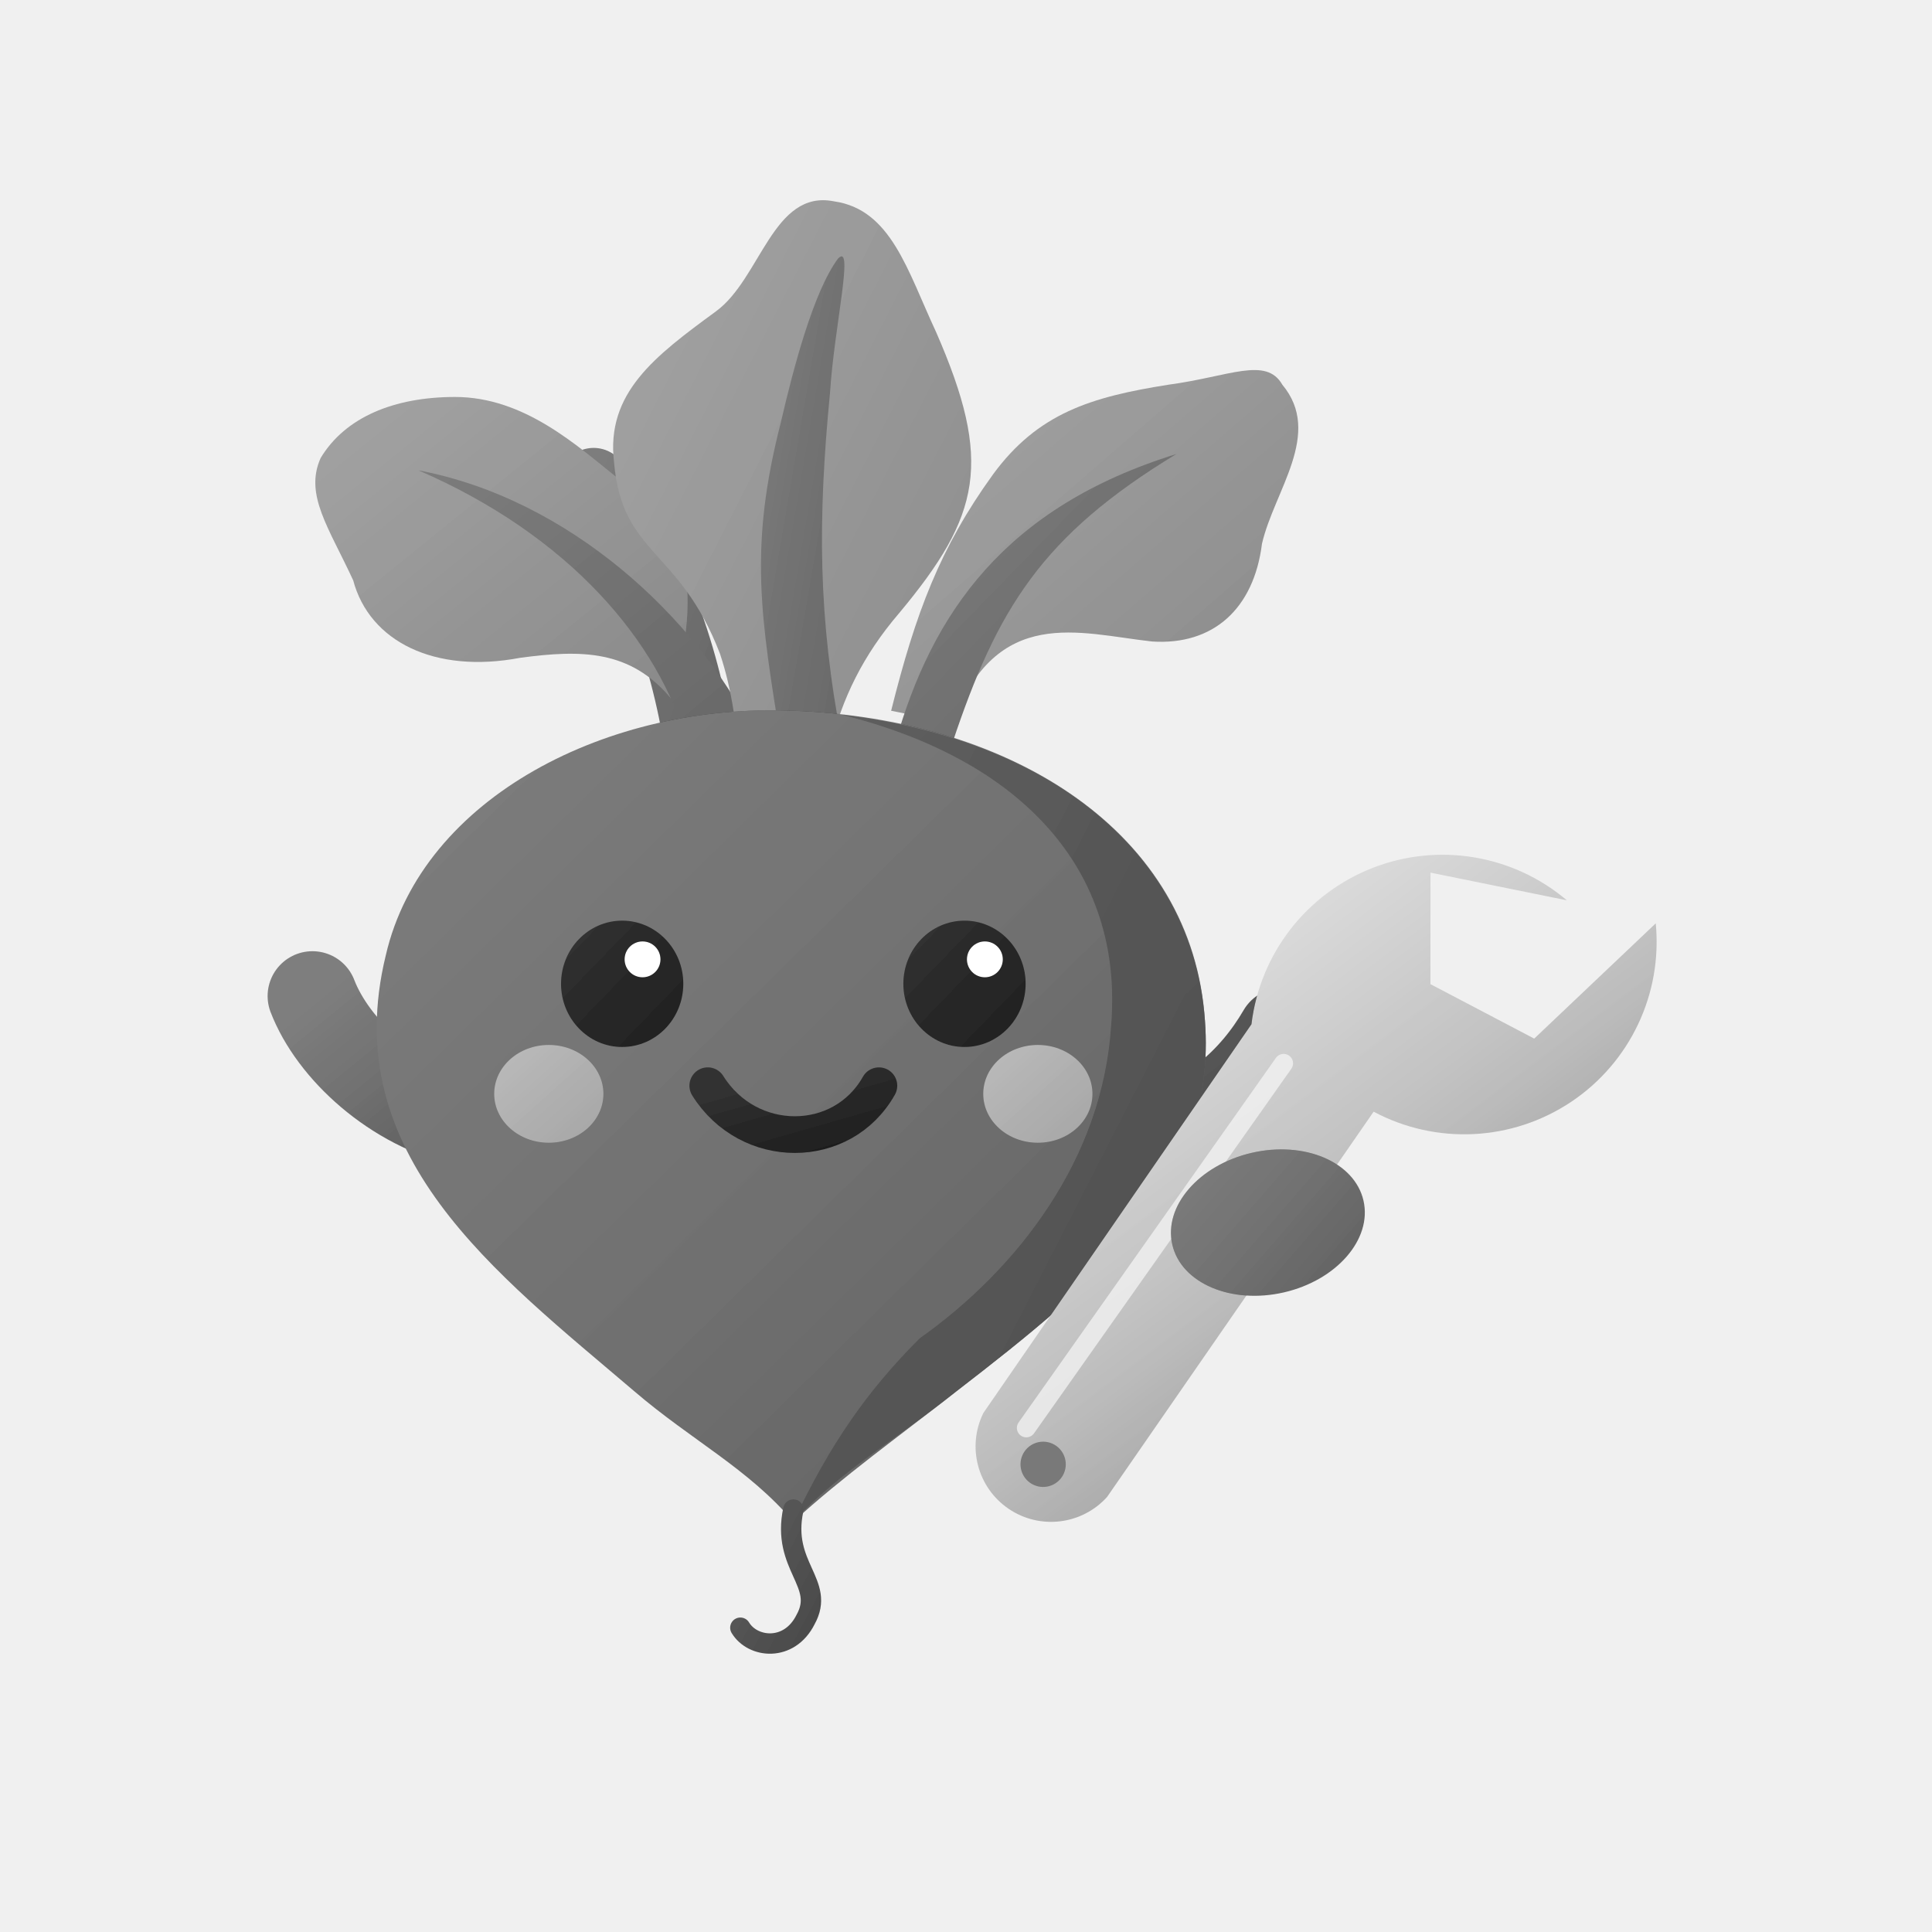
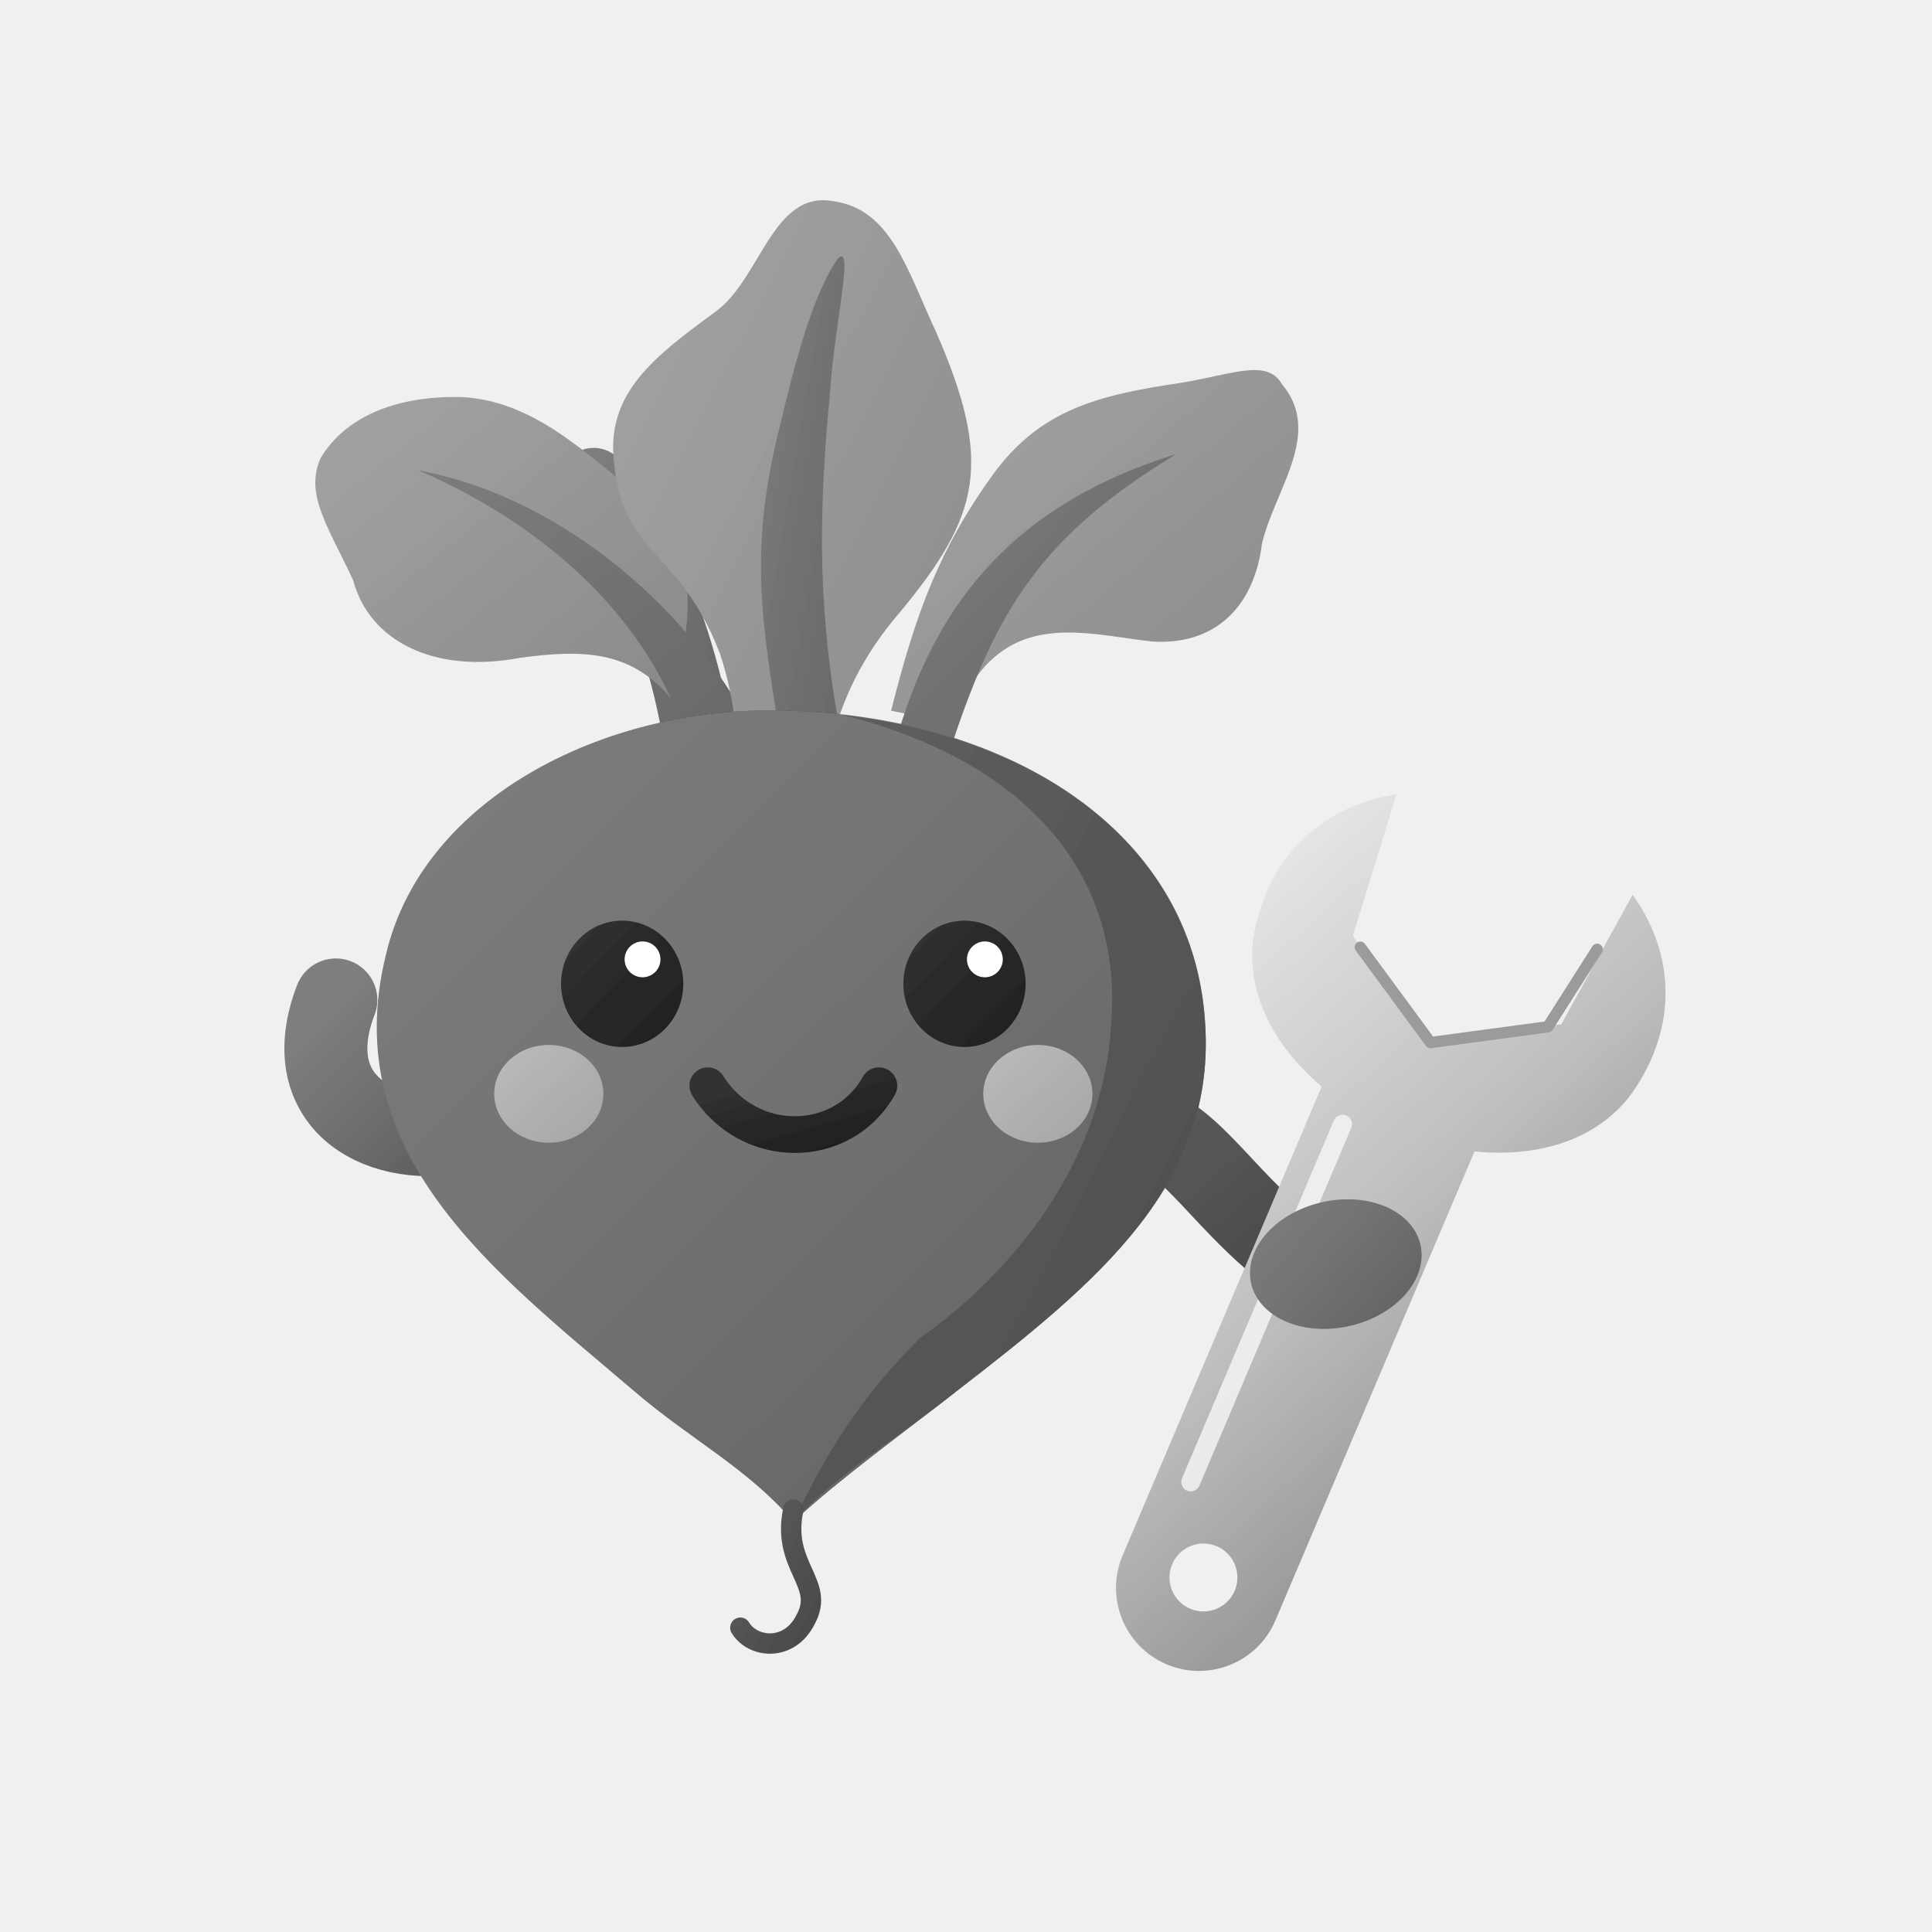
<svg xmlns="http://www.w3.org/2000/svg" viewBox="0 0 512 512" width="512" height="512" fill="none" role="img" aria-label="btravstack tools beetroot with a wrench">
  <defs>
    <linearGradient id="bt-tools-mono-beet" x1="0" y1="0" x2="1" y2="1">
      <stop offset="0" stop-color="#D44C8A" />
      <stop offset="0.5" stop-color="#C73A7D" />
      <stop offset="1" stop-color="#B02768" />
    </linearGradient>
    <linearGradient id="bt-tools-mono-shade" x1="0" y1="0" x2="1" y2="1">
      <stop offset="0" stop-color="#A62665" />
      <stop offset="1" stop-color="#8B1952" />
    </linearGradient>
    <linearGradient id="bt-tools-mono-leaf" x1="0" y1="0" x2="1" y2="1">
      <stop offset="0" stop-color="#51B777" />
      <stop offset="1" stop-color="#329C60" />
    </linearGradient>
    <linearGradient id="bt-tools-mono-stem" x1="0" y1="0" x2="1" y2="1">
      <stop offset="0" stop-color="#348D53" />
      <stop offset="1" stop-color="#247646" />
    </linearGradient>
    <linearGradient id="bt-tools-mono-cheek" x1="0" y1="0" x2="1" y2="1">
      <stop offset="0" stop-color="#F6A3CD" />
      <stop offset="1" stop-color="#EC84B6" />
    </linearGradient>
    <linearGradient id="bt-tools-mono-eye" x1="0" y1="0" x2="1" y2="1">
      <stop offset="0" stop-color="#650F39" />
      <stop offset="1" stop-color="#3A0B24" />
    </linearGradient>
    <linearGradient id="bt-tools-mono-teal" x1="0" y1="0" x2="1" y2="1">
      <stop offset="0" stop-color="#51BDB8" />
      <stop offset="1" stop-color="#37ABA8" />
    </linearGradient>
    <linearGradient id="bt-tools-mono-teal-side" x1="0" y1="0" x2="1" y2="1">
      <stop offset="0" stop-color="#298F90" />
      <stop offset="1" stop-color="#1B7378" />
    </linearGradient>
    <linearGradient id="bt-tools-mono-orange" x1="0" y1="0" x2="1" y2="1">
      <stop offset="0" stop-color="#FFAF64" />
      <stop offset="0.5" stop-color="#F77A27" />
      <stop offset="1" stop-color="#D95517" />
    </linearGradient>
    <linearGradient id="bt-tools-mono-orange-side" x1="0" y1="0" x2="1" y2="1">
      <stop offset="0" stop-color="#F58A38" />
      <stop offset="1" stop-color="#DD611F" />
    </linearGradient>
    <linearGradient id="bt-tools-mono-indigo" x1="0" y1="0" x2="1" y2="1">
      <stop offset="0" stop-color="#9890F1" />
      <stop offset="0.5" stop-color="#716BD1" />
      <stop offset="1" stop-color="#514CA5" />
    </linearGradient>
    <linearGradient id="bt-tools-mono-blue" x1="0" y1="0" x2="1" y2="1">
      <stop offset="0" stop-color="#79ABE9" />
      <stop offset="0.5" stop-color="#447EC8" />
      <stop offset="1" stop-color="#295EA5" />
    </linearGradient>
    <linearGradient id="bt-tools-mono-silver" x1="0" y1="0" x2="1" y2="1">
      <stop offset="0" stop-color="#E5EAF1" />
      <stop offset="0.5" stop-color="#B2C0D0" />
      <stop offset="1" stop-color="#6F849D" />
    </linearGradient>
    <linearGradient id="bt-tools-mono-card" x1="0" y1="0" x2="1" y2="1">
      <stop offset="0" stop-color="#F7EDF4" />
      <stop offset="1" stop-color="#E9DBE5" />
    </linearGradient>
    <linearGradient id="bt-tools-mono-amber" x1="0" y1="0" x2="1" y2="1">
      <stop offset="0" stop-color="#F5CD7A" />
      <stop offset="0.5" stop-color="#D99E3D" />
      <stop offset="1" stop-color="#B27521" />
    </linearGradient>
    <linearGradient id="bt-tools-mono-palette" x1="0" y1="0" x2="1" y2="1">
      <stop offset="0" stop-color="#F5D2E9" />
      <stop offset="0.5" stop-color="#DE9AC6" />
      <stop offset="1" stop-color="#B96FA5" />
    </linearGradient>
  </defs>
  <defs>
    <filter id="bt-tools-mono-gray">
      <feColorMatrix type="saturate" values="0" />
    </filter>
  </defs>
  <g filter="url(#bt-tools-mono-gray)">
+     <path d="M122 300C99 304 79 291 89 265" stroke="url(#bt-tools-mono-beet)" stroke-width="22" stroke-linecap="round" />
+     <path d="M302 298C316 301 325 320 345 334" stroke="url(#bt-tools-mono-shade)" stroke-width="22" stroke-linecap="round" />
    <g transform="translate(72 35) scale(1.08)">
      <g>
        <path d="M105 151C101 126 93 105 79 86" fill="none" stroke="url(#bt-tools-mono-stem)" stroke-width="17" stroke-linecap="round" />
        <path d="M98 139C88 127 76 127 61 129 40 133 24 125 20 110 14 97 8 89 12 80 18 70 30 65 45 65 62 65 75 77 85 85 98 93 108 106 98 139Z" fill="url(#bt-tools-mono-leaf)" />
        <path d="M102 150C95 125 73 99 36 83 73 90 104 119 118 147Z" fill="url(#bt-tools-mono-stem)" />
        <path d="M125 149C125 125 126 105 120 87 110 61 96 63 94 40 92 23 104 14 119 3 130-5 133-27 148-24 162-22 166-7 173 8 187 40 184 53 164 77 146 98 144 119 143 149Z" fill="url(#bt-tools-mono-leaf)" transform="translate(-10 41)" />
        <path d="M125 150C120 119 117 102 125 71 128 58 133 39 139 31 143 27 138 48 137 64 134 95 134 119 140 150Z" fill="url(#bt-tools-mono-stem)" />
        <path d="M152 142C158 118 164 102 177 84 188 69 201 65 220 62 235 60 244 55 248 62 258 74 246 88 243 101 241 117 231 126 216 125 198 123 178 116 167 145Z" fill="url(#bt-tools-mono-leaf)" />
        <path d="M153 150C162 118 180 92 222 79 189 99 178 117 167 150Z" fill="url(#bt-tools-mono-stem)" />
-         <path d="M48 243C30 239 15 225 10 212" stroke="url(#bt-tools-mono-beet)" stroke-width="22" stroke-linecap="round" />
-         <path d="M214 247C230 243 241 233 248 221" stroke="url(#bt-tools-mono-shade)" stroke-width="22" stroke-linecap="round" />
        <path d="M128 142C83 140 37 163 28 202 16 251 55 280 89 309 103 321 117 328 128 341 139 329 153 321 168 309 203 282 232 258 229 218 226 172 182 144 128 142Z" fill="url(#bt-tools-mono-beet)" />
        <path d="M140 143C184 154 209 181 206 219 204 252 183 279 159 296 146 309 137 322 128 341 140 330 154 320 168 309 203 282 232 258 229 218 226 177 191 149 140 143Z" fill="url(#bt-tools-mono-shade)" opacity=".85" />
        <ellipse cx="86" cy="209" rx="15" ry="15.5" fill="url(#bt-tools-mono-eye)" />
        <ellipse cx="170" cy="209" rx="15" ry="15.5" fill="url(#bt-tools-mono-eye)" />
        <circle cx="91" cy="203" r="4.4" fill="#FFF" />
        <circle cx="175" cy="203" r="4.4" fill="#FFF" />
        <ellipse cx="68" cy="236" rx="13.4" ry="12" fill="url(#bt-tools-mono-cheek)" />
        <ellipse cx="188" cy="236" rx="13.4" ry="12" fill="url(#bt-tools-mono-cheek)" />
        <path d="M107 234C117 250 140 250 149 234" stroke="url(#bt-tools-mono-eye)" stroke-width="9" stroke-linecap="round" />
        <path d="M128 338c-3 14 8 18 3 27-4 8-13 7-16 2" stroke="url(#bt-tools-mono-shade)" stroke-width="5" fill="none" stroke-linecap="round" />
      </g>
    </g>
-     <g transform="rotate(24 364 334)">
-       <path d="M372 226a51 51 0 0 0-63 64l-23 123a20 20 0 0 0 39 7l23-122a51 51 0 0 0 48-76l-17 41-31-2-12-27Z" fill="url(#bt-tools-mono-silver)" />
-       <path d="m321 296-23 116" stroke="#F2F5F8" stroke-width="5" stroke-linecap="round" opacity=".75" />
-       <circle cx="306" cy="419" r="6" fill="#667B91" />
+     <g transform="translate(358 326) rotate(23)">
+       <path d="M-34-111C-52-100-59-81-54-61-50-47-38-37-22-32V103a22 22 0 0 0 44 0V-32C38-37 50-47 54-61 59-81 52-100 34-111L30-72 0-55-30-72ZM9 100a9 9 0 1 1-18 0a9 9 0 1 1 18 0Z" fill="url(#bt-tools-mono-silver)" fill-rule="evenodd" />
+       <path d="M-13-25v103" stroke="#F5F8FC" stroke-width="5" stroke-linecap="round" opacity=".8" />
+       <path d="M31-94 27-70 0-54-27-70" stroke="#8A9DAF" stroke-width="3" stroke-linecap="round" stroke-linejoin="round" />
    </g>
-     <ellipse cx="336" cy="324" rx="26" ry="18.98" transform="rotate(-13 336 324)" fill="url(#bt-tools-mono-beet)" />
+     <ellipse cx="354" cy="335" rx="23" ry="16.79" transform="rotate(-13 354 335)" fill="url(#bt-tools-mono-beet)" />
  </g>
</svg>
